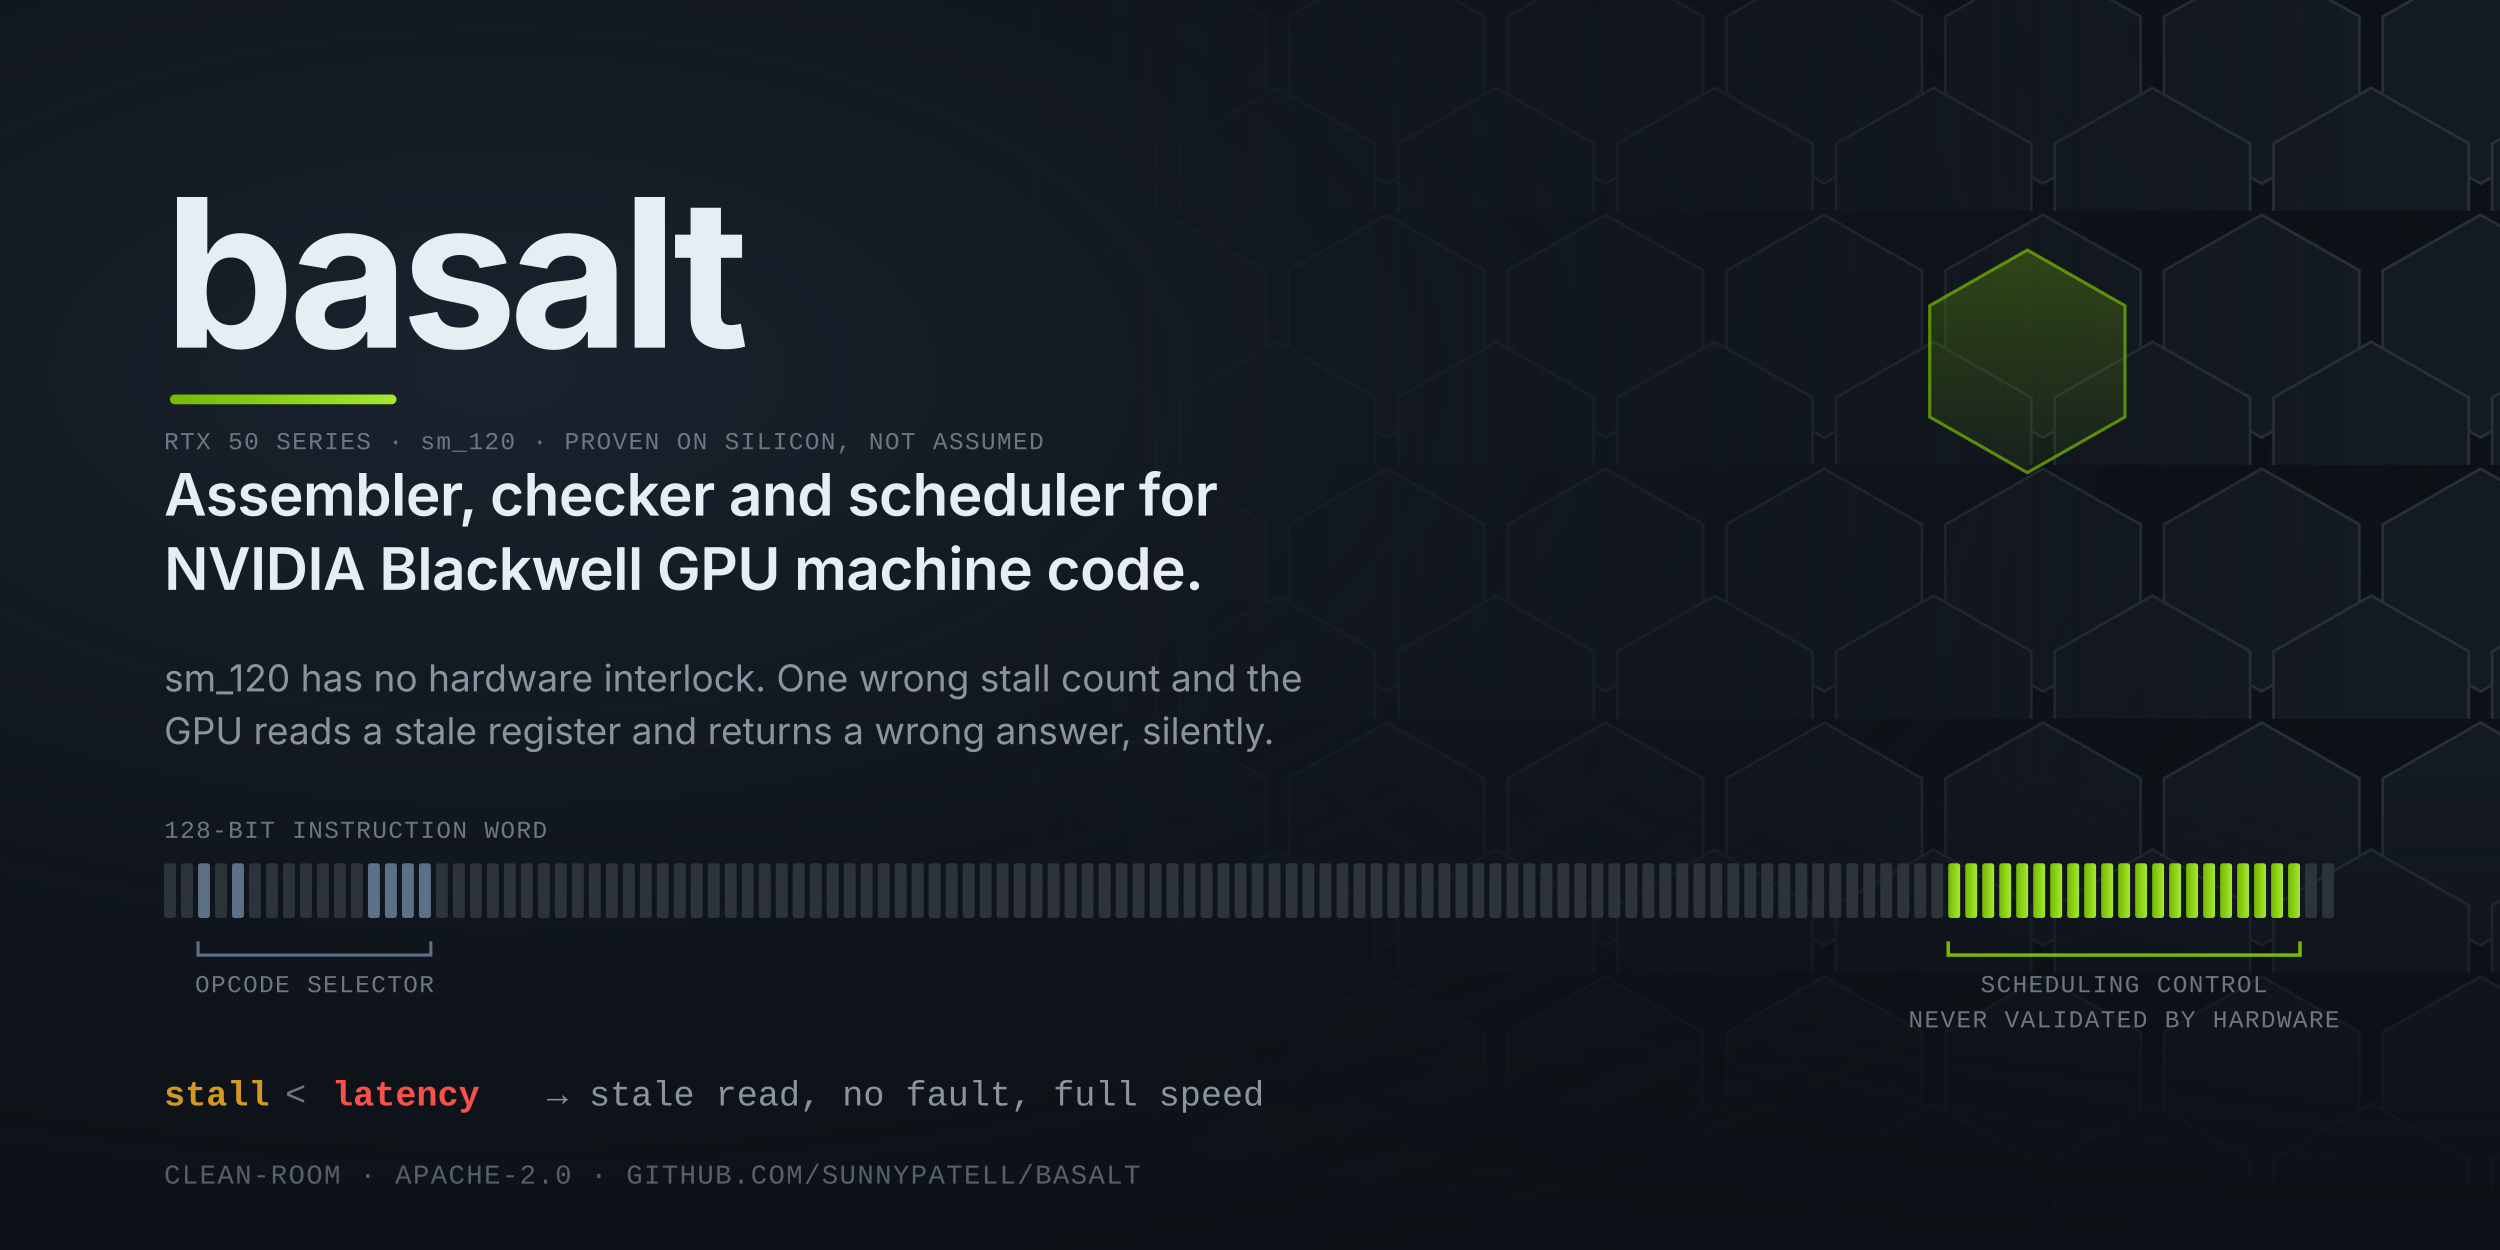
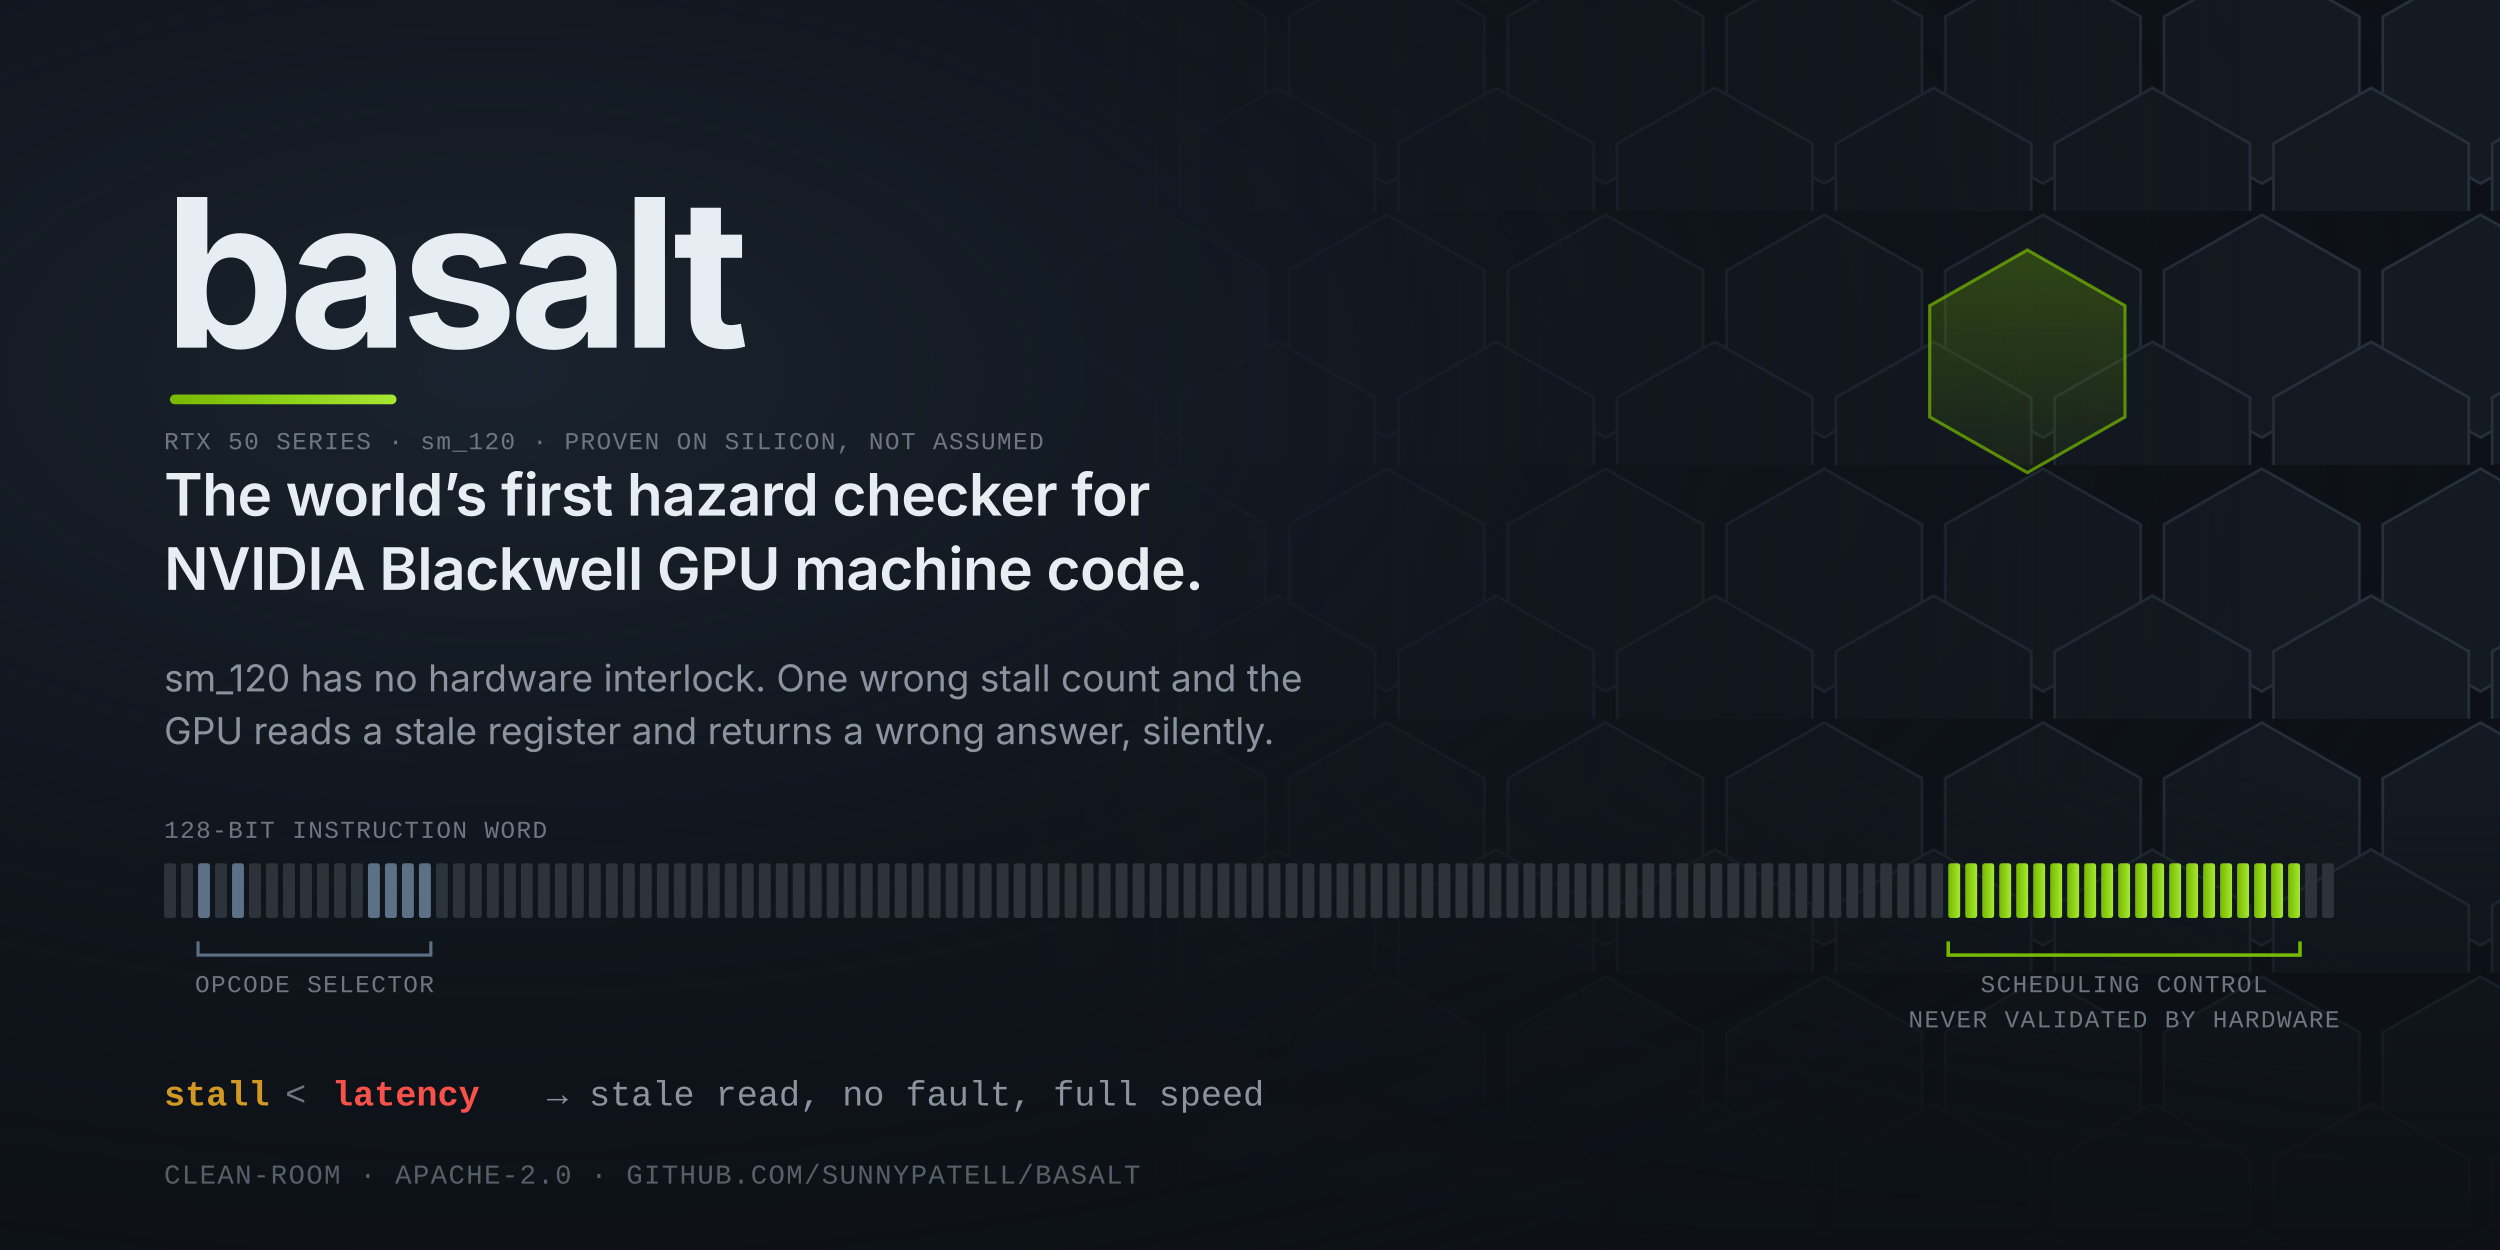
- <svg xmlns="http://www.w3.org/2000/svg" viewBox="0 0 1280 640" width="1280" height="640" role="img" aria-label="basalt: assembler, checker and scheduler for NVIDIA Blackwell GPU machine code, for the RTX 50 series. sm_120 has no hardware interlock, so one wrong stall count makes the GPU read a stale register and return a wrong answer silently.">
+ <svg xmlns="http://www.w3.org/2000/svg" viewBox="0 0 1280 640" width="1280" height="640" role="img" aria-label="basalt: the world's first hazard checker for NVIDIA Blackwell GPU machine code, for the RTX 50 series. sm_120 has no hardware interlock, so one wrong stall count makes the GPU read a stale register and return a wrong answer silently.">
  <defs>
    <pattern id="columns" width="112" height="130" patternUnits="userSpaceOnUse" patternTransform="translate(-18 -22)">
      <g fill="#151b23" stroke="#2b3542" stroke-width="1.4">
        <path d="M56 2 L106 30.5 L106 87.5 L56 116 L6 87.5 L6 30.5 Z" />
        <path d="M0 67 L50 95.5 L50 152.5 L0 181 L-50 152.5 L-50 95.5 Z" />
        <path d="M112 67 L162 95.5 L162 152.5 L112 181 L62 152.5 L62 95.5 Z" />
      </g>
    </pattern>
    <linearGradient id="fadeGrad" x1="0" y1="0" x2="1" y2="0">
      <stop offset="0.40" stop-color="#000000" />
      <stop offset="0.68" stop-color="#5c5c5c" />
      <stop offset="0.94" stop-color="#d8d8d8" />
    </linearGradient>
    <linearGradient id="fadeVert" x1="0" y1="0" x2="0" y2="1">
      <stop offset="0.00" stop-color="#ffffff" />
      <stop offset="0.62" stop-color="#ffffff" />
      <stop offset="0.86" stop-color="#3a3a3a" />
      <stop offset="1.00" stop-color="#000000" />
    </linearGradient>
    <mask id="fadeMask">
      <g style="mask-type:luminance">
        <rect width="1280" height="640" fill="url(#fadeGrad)" />
        <rect width="1280" height="640" fill="url(#fadeVert)" style="mix-blend-mode:multiply" />
      </g>
    </mask>
    <radialGradient id="glow" cx="0.20" cy="0.30" r="0.85">
      <stop offset="0" stop-color="#1b2531" stop-opacity="0.9" />
      <stop offset="1" stop-color="#0d1117" stop-opacity="0" />
    </radialGradient>
    <linearGradient id="accent" x1="0" y1="0" x2="1" y2="0">
      <stop offset="0" stop-color="#76b900" />
      <stop offset="1" stop-color="#a6e831" />
    </linearGradient>
    <linearGradient id="hexGlow" x1="0" y1="0" x2="0" y2="1">
      <stop offset="0" stop-color="#76b900" stop-opacity="0.30" />
      <stop offset="1" stop-color="#76b900" stop-opacity="0.06" />
    </linearGradient>
    <style>
      .sans  { font-family: "Segoe UI", -apple-system, BlinkMacSystemFont, Inter, Helvetica, Arial, sans-serif; }
      .mono  { font-family: ui-monospace, "SF Mono", SFMono-Regular, Menlo, Consolas, "Liberation Mono", monospace; }
      .wordmark { font-weight: 700; font-size: 106px; letter-spacing: -4px; fill: #e6edf3; }
      .lede  { font-weight: 600; font-size: 30px; fill: #e6edf3; letter-spacing: -0.3px; }
      .body  { font-weight: 400; font-size: 19px; fill: #8b949e; }
      .micro { font-size: 12.5px; fill: #6e7781; letter-spacing: 0.7px; }
      .tag   { font-size: 14px; fill: #566069; letter-spacing: 0.7px; }
      .hz    { font-size: 18px; font-weight: 700; }
    </style>
  </defs>
  <rect width="1280" height="640" fill="#0d1117" />
  <rect width="1280" height="640" fill="url(#glow)" />
  <rect width="1280" height="640" fill="url(#columns)" mask="url(#fadeMask)" />
  <g opacity="0.95">
    <path d="M1038 128 L1088 156.5 L1088 213.5 L1038 242 L988 213.5 L988 156.5 Z" fill="url(#hexGlow)" stroke="#76b900" stroke-width="1.6" stroke-opacity="0.75" />
  </g>
  <text x="84" y="178" class="sans wordmark">basalt</text>
  <rect x="87" y="202" width="116" height="5" rx="2.5" fill="url(#accent)" />
  <text x="84" y="230" class="mono micro" fill="#76b900">RTX 50 SERIES  ·  sm_120  ·  PROVEN ON SILICON, NOT ASSUMED</text>
-   <text x="84" y="264" class="sans lede">Assembler, checker and scheduler for</text>
+   <text x="84" y="264" class="sans lede">The world’s first hazard checker for</text>
  <text x="84" y="302" class="sans lede">NVIDIA Blackwell GPU machine code.</text>
  <text x="84" y="354" class="sans body">sm_120 has no hardware interlock. One wrong stall count and the</text>
  <text x="84" y="381" class="sans body">GPU reads a stale register and returns a wrong answer, silently.</text>
  <g transform="translate(84 442)">
    <text x="0" y="-13" class="mono micro">128-BIT INSTRUCTION WORD</text>
    <g fill="#2d333b">
      <rect x="0" y="0" width="6.1" height="28" rx="1.3" />
      <rect x="8.7" y="0" width="6.1" height="28" rx="1.3" />
      <rect x="17.4" y="0" width="6.1" height="28" rx="1.3" fill="#5c7086" />
      <rect x="26.1" y="0" width="6.1" height="28" rx="1.3" />
      <rect x="34.8" y="0" width="6.1" height="28" rx="1.3" fill="#5c7086" />
      <rect x="43.5" y="0" width="6.1" height="28" rx="1.3" />
      <rect x="52.2" y="0" width="6.1" height="28" rx="1.3" />
      <rect x="60.9" y="0" width="6.1" height="28" rx="1.3" />
      <rect x="69.6" y="0" width="6.1" height="28" rx="1.3" />
      <rect x="78.3" y="0" width="6.1" height="28" rx="1.3" />
      <rect x="87" y="0" width="6.1" height="28" rx="1.3" />
      <rect x="95.7" y="0" width="6.1" height="28" rx="1.3" />
      <rect x="104.4" y="0" width="6.1" height="28" rx="1.3" fill="#5c7086" />
      <rect x="113.1" y="0" width="6.1" height="28" rx="1.3" fill="#5c7086" />
      <rect x="121.8" y="0" width="6.1" height="28" rx="1.3" fill="#5c7086" />
      <rect x="130.5" y="0" width="6.1" height="28" rx="1.3" fill="#5c7086" />
      <rect x="139.2" y="0" width="6.1" height="28" rx="1.3" />
      <rect x="147.9" y="0" width="6.1" height="28" rx="1.3" />
      <rect x="156.6" y="0" width="6.1" height="28" rx="1.3" />
      <rect x="165.3" y="0" width="6.1" height="28" rx="1.3" />
      <rect x="174" y="0" width="6.1" height="28" rx="1.3" />
      <rect x="182.7" y="0" width="6.1" height="28" rx="1.3" />
      <rect x="191.4" y="0" width="6.1" height="28" rx="1.3" />
      <rect x="200.1" y="0" width="6.1" height="28" rx="1.3" />
      <rect x="208.8" y="0" width="6.1" height="28" rx="1.3" />
      <rect x="217.5" y="0" width="6.1" height="28" rx="1.3" />
      <rect x="226.2" y="0" width="6.1" height="28" rx="1.3" />
      <rect x="234.9" y="0" width="6.1" height="28" rx="1.3" />
      <rect x="243.6" y="0" width="6.1" height="28" rx="1.3" />
      <rect x="252.3" y="0" width="6.1" height="28" rx="1.3" />
      <rect x="261" y="0" width="6.1" height="28" rx="1.3" />
      <rect x="269.7" y="0" width="6.1" height="28" rx="1.3" />
      <rect x="278.4" y="0" width="6.1" height="28" rx="1.3" />
      <rect x="287.1" y="0" width="6.1" height="28" rx="1.3" />
      <rect x="295.8" y="0" width="6.1" height="28" rx="1.3" />
      <rect x="304.5" y="0" width="6.1" height="28" rx="1.3" />
      <rect x="313.2" y="0" width="6.1" height="28" rx="1.3" />
      <rect x="321.9" y="0" width="6.1" height="28" rx="1.3" />
      <rect x="330.6" y="0" width="6.1" height="28" rx="1.3" />
      <rect x="339.3" y="0" width="6.1" height="28" rx="1.3" />
      <rect x="348" y="0" width="6.1" height="28" rx="1.3" />
      <rect x="356.7" y="0" width="6.1" height="28" rx="1.3" />
      <rect x="365.4" y="0" width="6.1" height="28" rx="1.3" />
      <rect x="374.1" y="0" width="6.1" height="28" rx="1.3" />
      <rect x="382.8" y="0" width="6.1" height="28" rx="1.3" />
      <rect x="391.5" y="0" width="6.1" height="28" rx="1.3" />
      <rect x="400.2" y="0" width="6.1" height="28" rx="1.3" />
      <rect x="408.9" y="0" width="6.1" height="28" rx="1.3" />
      <rect x="417.6" y="0" width="6.1" height="28" rx="1.3" />
      <rect x="426.3" y="0" width="6.1" height="28" rx="1.3" />
      <rect x="435" y="0" width="6.1" height="28" rx="1.3" />
      <rect x="443.7" y="0" width="6.1" height="28" rx="1.3" />
      <rect x="452.4" y="0" width="6.1" height="28" rx="1.3" />
      <rect x="461.1" y="0" width="6.1" height="28" rx="1.3" />
      <rect x="469.8" y="0" width="6.1" height="28" rx="1.3" />
      <rect x="478.5" y="0" width="6.1" height="28" rx="1.3" />
      <rect x="487.2" y="0" width="6.1" height="28" rx="1.3" />
      <rect x="495.9" y="0" width="6.1" height="28" rx="1.3" />
      <rect x="504.6" y="0" width="6.1" height="28" rx="1.3" />
      <rect x="513.3" y="0" width="6.1" height="28" rx="1.3" />
      <rect x="522" y="0" width="6.1" height="28" rx="1.3" />
      <rect x="530.7" y="0" width="6.1" height="28" rx="1.3" />
      <rect x="539.4" y="0" width="6.1" height="28" rx="1.3" />
      <rect x="548.1" y="0" width="6.1" height="28" rx="1.3" />
      <rect x="556.8" y="0" width="6.1" height="28" rx="1.3" />
      <rect x="565.5" y="0" width="6.1" height="28" rx="1.3" />
      <rect x="574.2" y="0" width="6.1" height="28" rx="1.3" />
      <rect x="582.9" y="0" width="6.1" height="28" rx="1.3" />
      <rect x="591.6" y="0" width="6.1" height="28" rx="1.3" />
      <rect x="600.3" y="0" width="6.1" height="28" rx="1.3" />
      <rect x="609" y="0" width="6.1" height="28" rx="1.3" />
      <rect x="617.7" y="0" width="6.1" height="28" rx="1.3" />
      <rect x="626.4" y="0" width="6.1" height="28" rx="1.3" />
      <rect x="635.1" y="0" width="6.1" height="28" rx="1.3" />
      <rect x="643.8" y="0" width="6.1" height="28" rx="1.3" />
      <rect x="652.5" y="0" width="6.1" height="28" rx="1.3" />
      <rect x="661.2" y="0" width="6.1" height="28" rx="1.3" />
      <rect x="669.9" y="0" width="6.1" height="28" rx="1.3" />
      <rect x="678.6" y="0" width="6.1" height="28" rx="1.3" />
      <rect x="687.3" y="0" width="6.1" height="28" rx="1.3" />
      <rect x="696" y="0" width="6.1" height="28" rx="1.3" />
      <rect x="704.7" y="0" width="6.1" height="28" rx="1.3" />
      <rect x="713.4" y="0" width="6.1" height="28" rx="1.3" />
      <rect x="722.1" y="0" width="6.1" height="28" rx="1.3" />
      <rect x="730.8" y="0" width="6.1" height="28" rx="1.3" />
      <rect x="739.5" y="0" width="6.1" height="28" rx="1.3" />
      <rect x="748.2" y="0" width="6.1" height="28" rx="1.3" />
      <rect x="756.9" y="0" width="6.1" height="28" rx="1.3" />
      <rect x="765.6" y="0" width="6.1" height="28" rx="1.3" />
      <rect x="774.3" y="0" width="6.1" height="28" rx="1.3" />
      <rect x="783" y="0" width="6.1" height="28" rx="1.3" />
      <rect x="791.7" y="0" width="6.1" height="28" rx="1.3" />
      <rect x="800.4" y="0" width="6.1" height="28" rx="1.3" />
      <rect x="809.1" y="0" width="6.1" height="28" rx="1.3" />
      <rect x="817.8" y="0" width="6.1" height="28" rx="1.3" />
      <rect x="826.5" y="0" width="6.1" height="28" rx="1.3" />
      <rect x="835.2" y="0" width="6.1" height="28" rx="1.3" />
      <rect x="843.9" y="0" width="6.1" height="28" rx="1.3" />
      <rect x="852.6" y="0" width="6.1" height="28" rx="1.3" />
      <rect x="861.3" y="0" width="6.1" height="28" rx="1.3" />
      <rect x="870" y="0" width="6.1" height="28" rx="1.3" />
      <rect x="878.7" y="0" width="6.1" height="28" rx="1.3" />
      <rect x="887.4" y="0" width="6.1" height="28" rx="1.3" />
      <rect x="896.1" y="0" width="6.1" height="28" rx="1.3" />
      <rect x="904.8" y="0" width="6.1" height="28" rx="1.3" />
    </g>
    <g fill="url(#accent)">
      <rect x="913.5" y="0" width="6.1" height="28" rx="1.3" />
      <rect x="922.2" y="0" width="6.1" height="28" rx="1.3" />
      <rect x="930.9" y="0" width="6.1" height="28" rx="1.3" />
      <rect x="939.6" y="0" width="6.1" height="28" rx="1.3" />
      <rect x="948.3" y="0" width="6.1" height="28" rx="1.3" />
      <rect x="957" y="0" width="6.1" height="28" rx="1.3" />
      <rect x="965.7" y="0" width="6.1" height="28" rx="1.3" />
      <rect x="974.4" y="0" width="6.1" height="28" rx="1.3" />
      <rect x="983.1" y="0" width="6.1" height="28" rx="1.3" />
      <rect x="991.8" y="0" width="6.1" height="28" rx="1.3" />
      <rect x="1000.5" y="0" width="6.1" height="28" rx="1.3" />
      <rect x="1009.2" y="0" width="6.1" height="28" rx="1.3" />
      <rect x="1017.9" y="0" width="6.1" height="28" rx="1.3" />
      <rect x="1026.6" y="0" width="6.1" height="28" rx="1.3" />
      <rect x="1035.3" y="0" width="6.1" height="28" rx="1.3" />
      <rect x="1044" y="0" width="6.1" height="28" rx="1.3" />
      <rect x="1052.7" y="0" width="6.1" height="28" rx="1.3" />
      <rect x="1061.4" y="0" width="6.1" height="28" rx="1.3" />
      <rect x="1070.1" y="0" width="6.1" height="28" rx="1.3" />
      <rect x="1078.8" y="0" width="6.1" height="28" rx="1.3" />
      <rect x="1087.5" y="0" width="6.1" height="28" rx="1.3" />
    </g>
    <g fill="#2d333b">
      <rect x="1096.2" y="0" width="6.1" height="28" rx="1.3" />
      <rect x="1104.9" y="0" width="6.1" height="28" rx="1.3" />
    </g>
    <path d="M17.4 40 L17.4 47 L136.6 47 L136.6 40" fill="none" stroke="#5c7086" stroke-width="1.6" />
    <text x="77" y="66" class="mono micro" text-anchor="middle" fill="#7d8fa3">OPCODE SELECTOR</text>
    <path d="M913.5 40 L913.5 47 L1093.6 47 L1093.6 40" fill="none" stroke="#76b900" stroke-width="1.8" />
    <text x="1003.5" y="66" class="mono micro" text-anchor="middle" fill="#76b900">SCHEDULING CONTROL</text>
    <text x="1003.5" y="84" class="mono micro" text-anchor="middle" fill="#5e8f13">NEVER VALIDATED BY HARDWARE</text>
  </g>
  <g transform="translate(84 566)">
    <text x="0" y="0" class="mono hz" fill="#d29922">stall</text>
    <text x="62" y="0" class="mono" font-size="18" fill="#6e7781">&lt;</text>
    <text x="86" y="0" class="mono hz" fill="#f85149">latency</text>
    <text x="196" y="0" class="mono" font-size="18" fill="#8b949e">→  stale read, no fault, full speed</text>
  </g>
  <text x="84" y="606" class="mono tag">CLEAN-ROOM  ·  APACHE-2.0  ·  GITHUB.COM/SUNNYPATELL/BASALT</text>
</svg>
